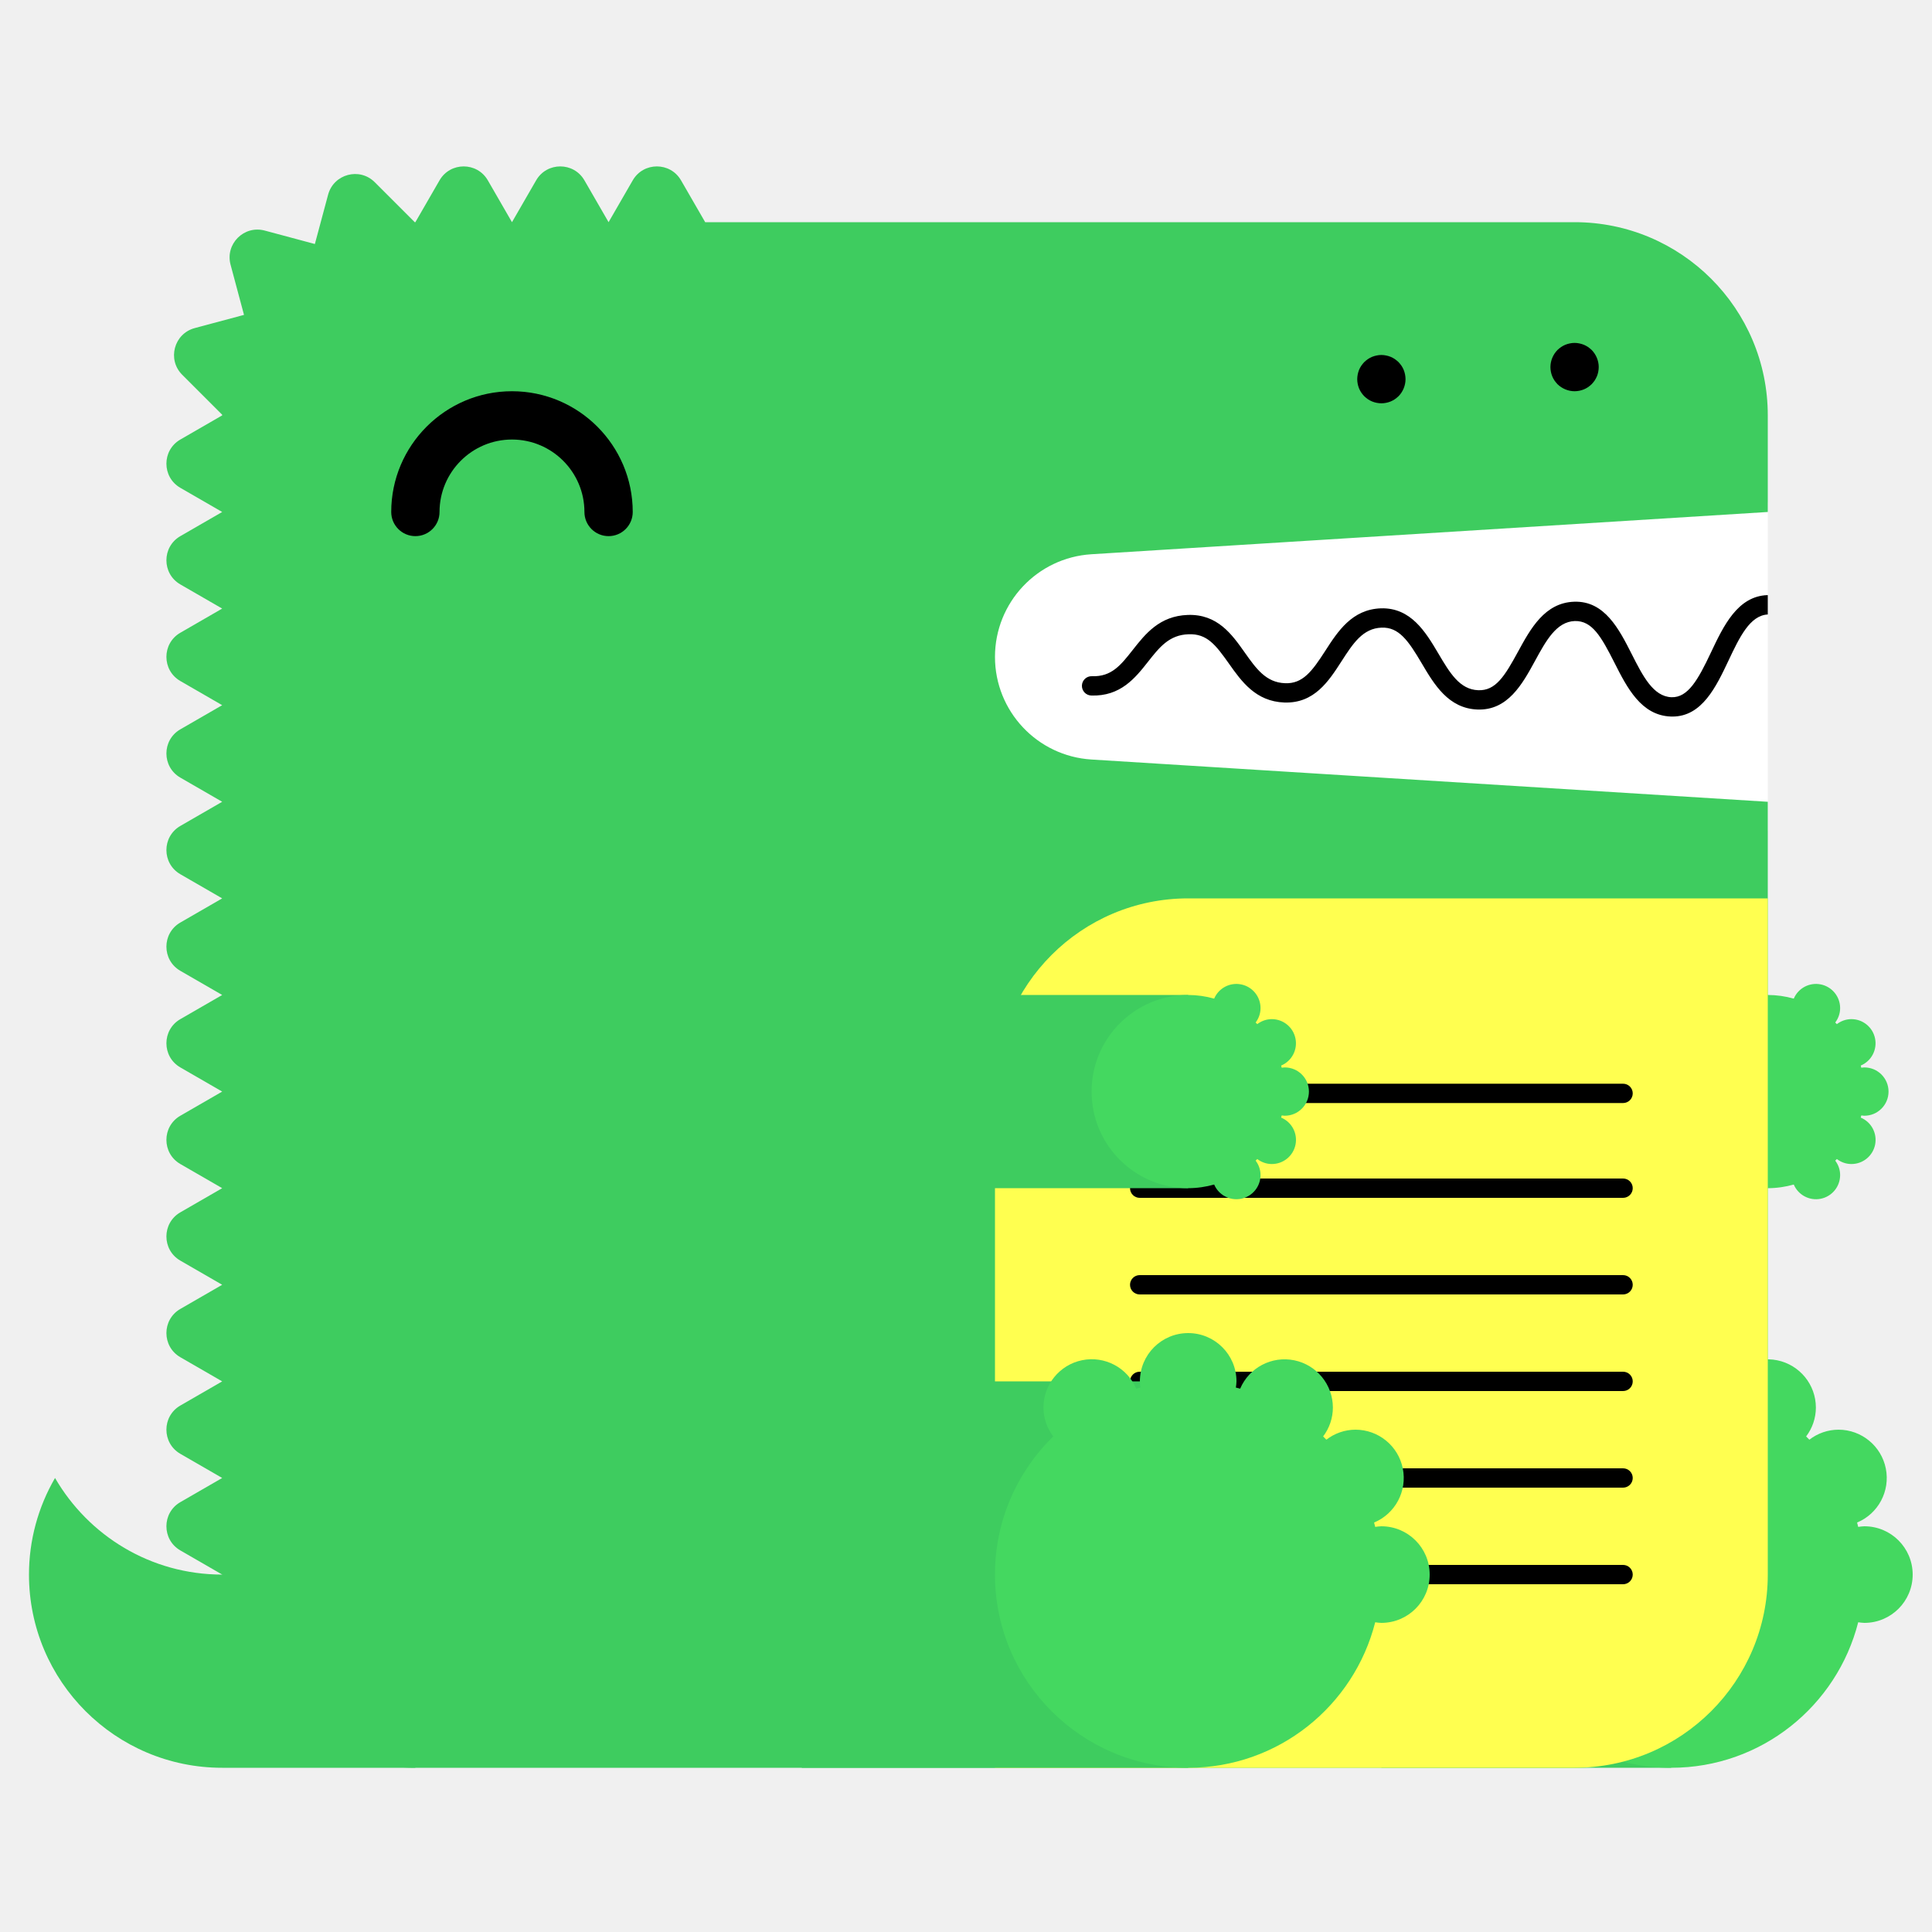
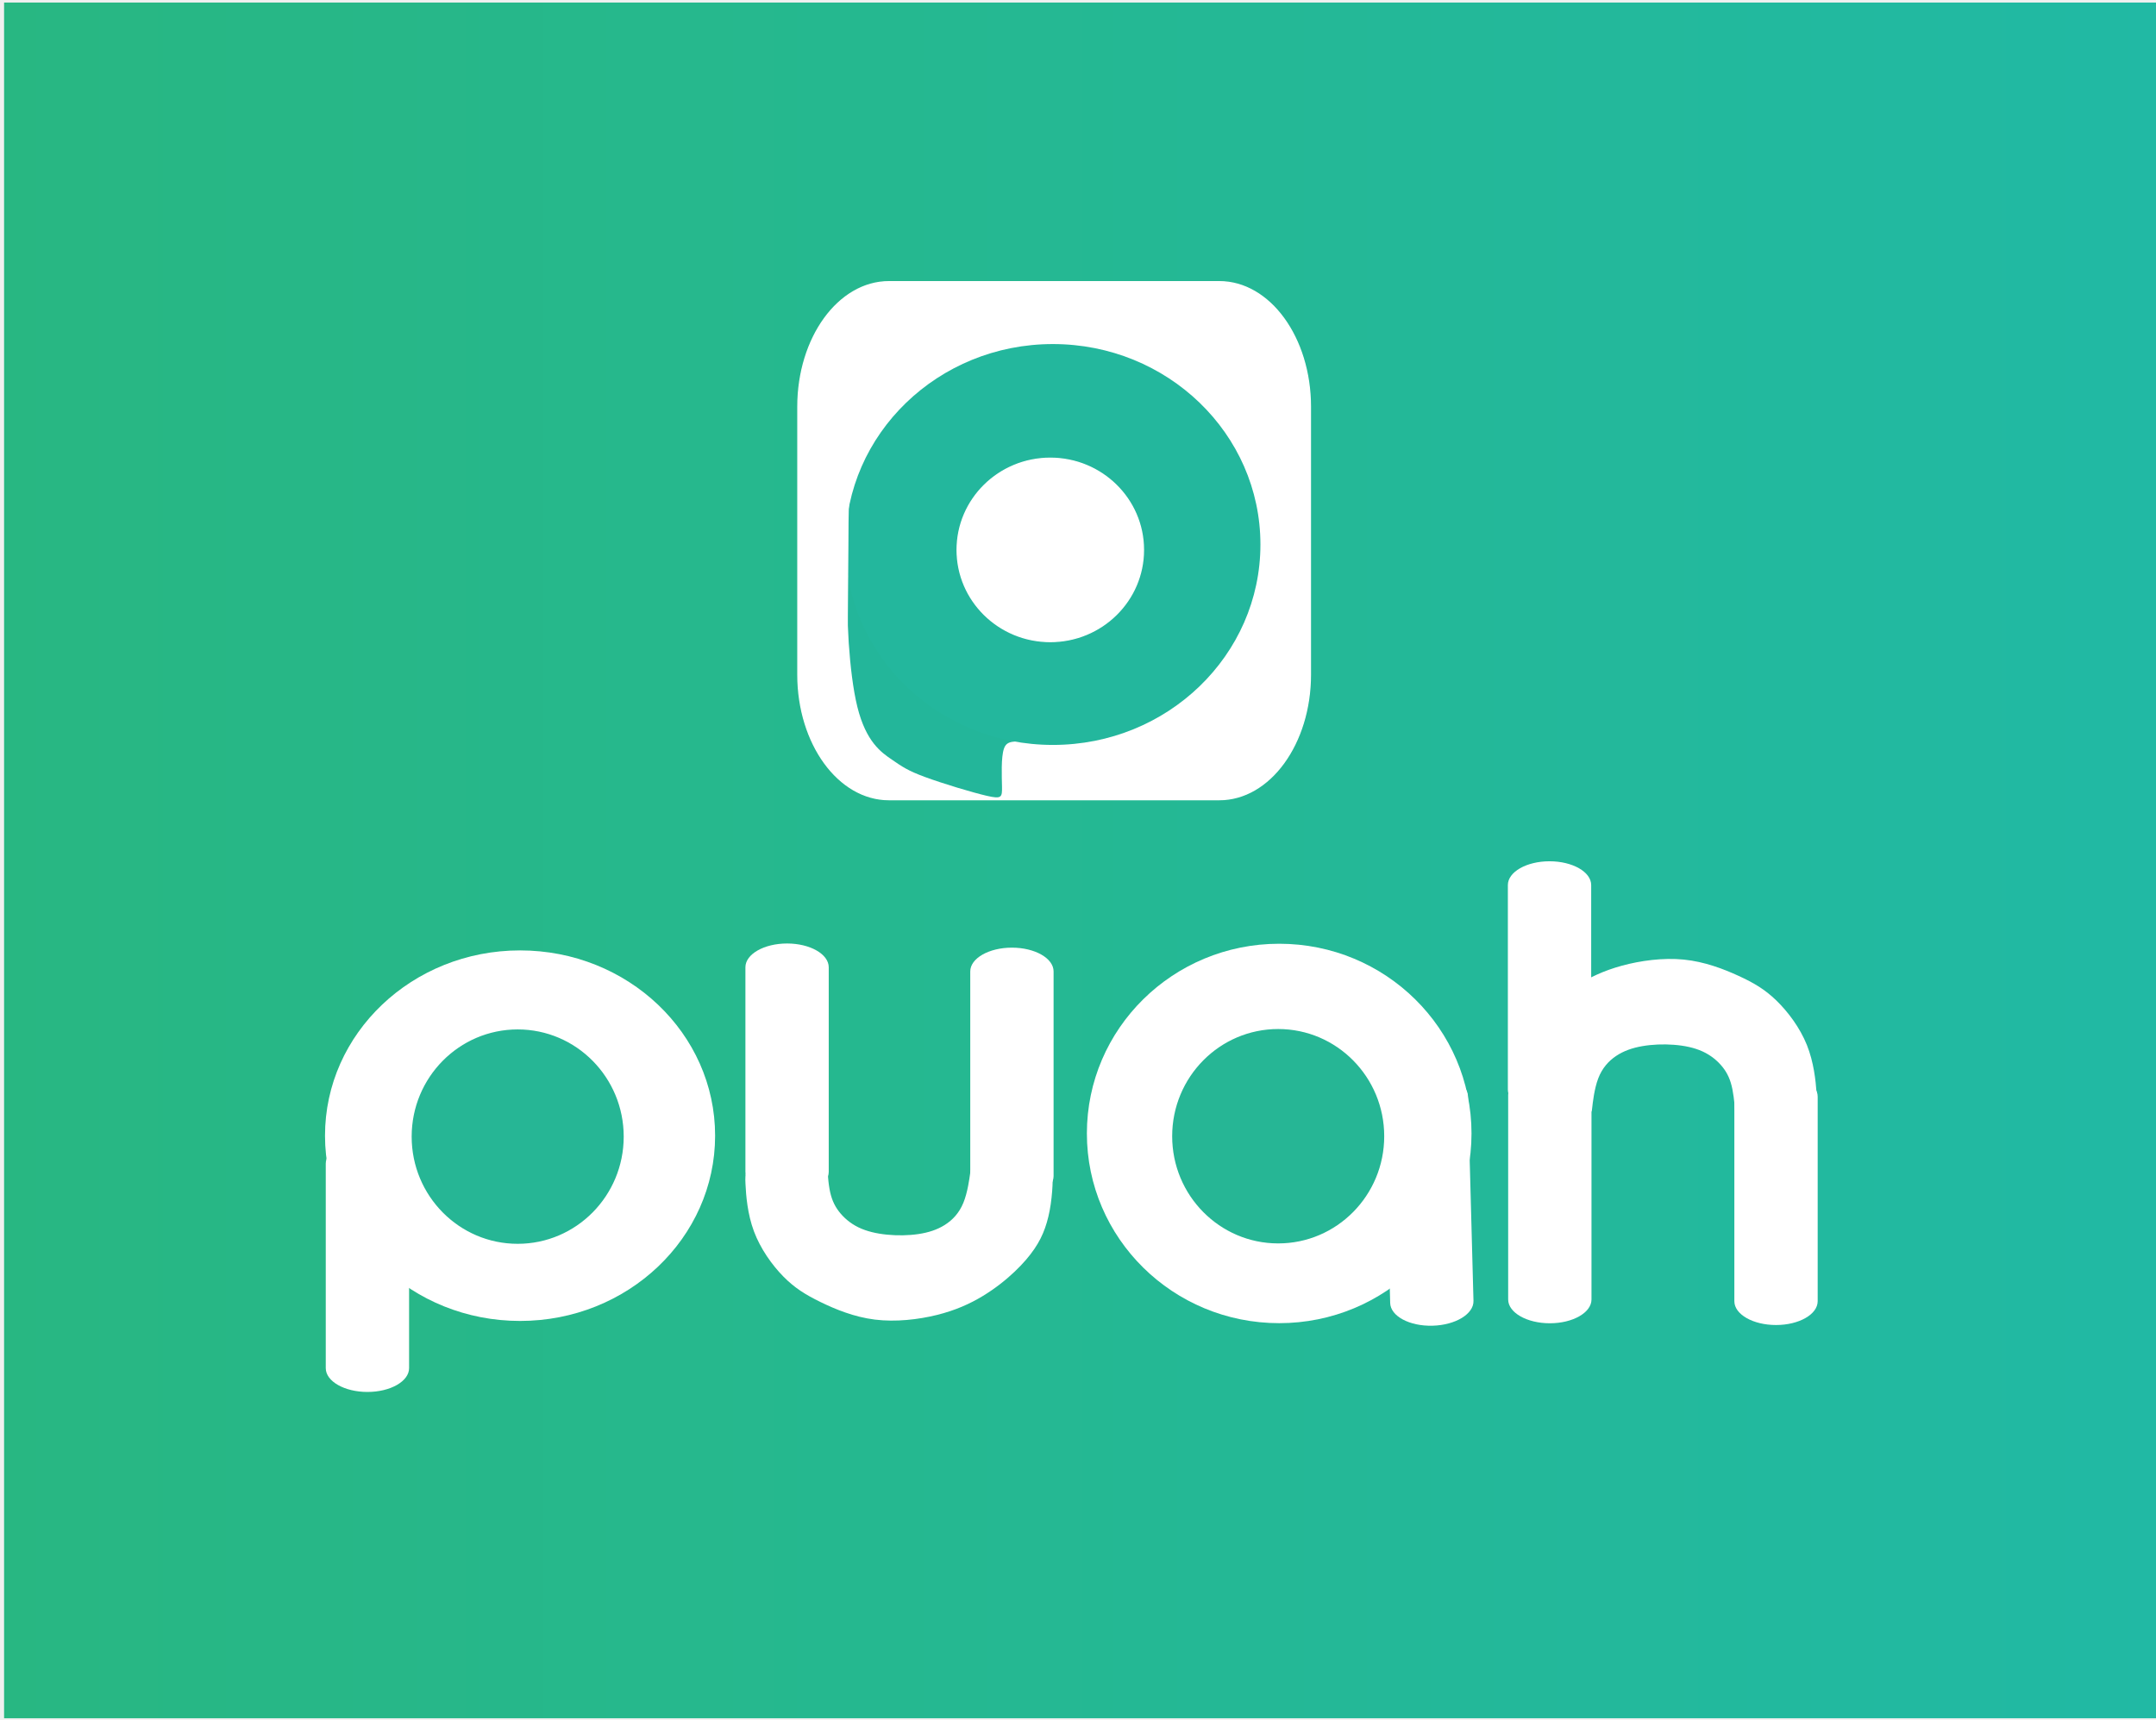
- <svg xmlns="http://www.w3.org/2000/svg" width="200" height="200" viewBox="0 0 200 200">
-   <g fill="none" fill-rule="evenodd">
-     <path fill="#FFF" d="M99 52h84v34H99z" />
-     <path d="M23 163c-7.398 0-13.843-4.027-17.303-10A19.886 19.886 0 0 0 3 163c0 11.046 8.954 20 20 20h20v-20H23z" fill="#3ECC5F" />
-     <path d="M112.98 57.376L183 53V43c0-11.046-8.954-20-20-20H73l-2.5-4.33c-1.112-1.925-3.889-1.925-5 0L63 23l-2.5-4.33c-1.111-1.925-3.889-1.925-5 0L53 23l-2.5-4.33c-1.111-1.925-3.889-1.925-5 0L43 23c-.022 0-.042.003-.065.003l-4.142-4.141c-1.57-1.571-4.252-.853-4.828 1.294l-1.369 5.104-5.192-1.392c-2.148-.575-4.111 1.389-3.535 3.536l1.39 5.193-5.102 1.367c-2.148.576-2.867 3.259-1.296 4.83l4.142 4.142c0 .021-.003.042-.003.064l-4.33 2.5c-1.925 1.111-1.925 3.889 0 5L23 53l-4.33 2.5c-1.925 1.111-1.925 3.889 0 5L23 63l-4.33 2.5c-1.925 1.111-1.925 3.889 0 5L23 73l-4.33 2.5c-1.925 1.111-1.925 3.889 0 5L23 83l-4.33 2.5c-1.925 1.111-1.925 3.889 0 5L23 93l-4.33 2.5c-1.925 1.111-1.925 3.889 0 5L23 103l-4.33 2.5c-1.925 1.111-1.925 3.889 0 5L23 113l-4.33 2.5c-1.925 1.111-1.925 3.889 0 5L23 123l-4.33 2.5c-1.925 1.111-1.925 3.889 0 5L23 133l-4.33 2.5c-1.925 1.111-1.925 3.889 0 5L23 143l-4.33 2.5c-1.925 1.111-1.925 3.889 0 5L23 153l-4.33 2.5c-1.925 1.111-1.925 3.889 0 5L23 163c0 11.046 8.954 20 20 20h120c11.046 0 20-8.954 20-20V83l-70.02-4.376A10.645 10.645 0 0 1 103 68c0-5.621 4.37-10.273 9.98-10.624" fill="#3ECC5F" />
-     <path fill="#3ECC5F" d="M143 183h30v-40h-30z" />
-     <path d="M193 158c-.219 0-.428.037-.639.064-.038-.15-.074-.301-.116-.451A5 5 0 0 0 190.32 148a4.96 4.96 0 0 0-3.016 1.036 26.531 26.531 0 0 0-.335-.336 4.955 4.955 0 0 0 1.011-2.987 5 5 0 0 0-9.599-1.959c-.148-.042-.297-.077-.445-.115.027-.211.064-.42.064-.639a5 5 0 0 0-5-5 5 5 0 0 0-5 5c0 .219.037.428.064.639-.148.038-.297.073-.445.115a4.998 4.998 0 0 0-9.599 1.959c0 1.125.384 2.151 1.011 2.987-3.717 3.632-6.031 8.693-6.031 14.3 0 11.046 8.954 20 20 20 9.339 0 17.16-6.41 19.361-15.064.211.027.42.064.639.064a5 5 0 0 0 5-5 5 5 0 0 0-5-5" fill="#44D860" />
-     <path fill="#3ECC5F" d="M153 123h30v-20h-30z" />
-     <path d="M193 115.5a2.5 2.5 0 1 0 0-5c-.109 0-.214.019-.319.032-.02-.075-.037-.15-.058-.225a2.501 2.501 0 0 0-.963-4.807c-.569 0-1.088.197-1.508.518a6.653 6.653 0 0 0-.168-.168c.314-.417.506-.931.506-1.494a2.5 2.5 0 0 0-4.8-.979A9.987 9.987 0 0 0 183 103c-5.522 0-10 4.478-10 10s4.478 10 10 10c.934 0 1.833-.138 2.69-.377a2.5 2.5 0 0 0 4.8-.979c0-.563-.192-1.077-.506-1.494.057-.055.113-.111.168-.168.42.321.939.518 1.508.518a2.5 2.5 0 0 0 .963-4.807c.021-.074.038-.15.058-.225.105.013.21.032.319.032" fill="#44D860" />
-     <path d="M63 55.5a2.5 2.5 0 0 1-2.5-2.5c0-4.136-3.364-7.5-7.5-7.5s-7.5 3.364-7.5 7.5a2.5 2.5 0 1 1-5 0c0-6.893 5.607-12.5 12.5-12.5S65.5 46.107 65.5 53a2.5 2.5 0 0 1-2.5 2.5" fill="#000" />
-     <path d="M103 183h60c11.046 0 20-8.954 20-20V93h-60c-11.046 0-20 8.954-20 20v70z" fill="#FFFF50" />
-     <path d="M168.02 124h-50.04a1 1 0 1 1 0-2h50.04a1 1 0 1 1 0 2m0 20h-50.04a1 1 0 1 1 0-2h50.04a1 1 0 1 1 0 2m0 20h-50.04a1 1 0 1 1 0-2h50.04a1 1 0 1 1 0 2m0-49.814h-50.04a1 1 0 1 1 0-2h50.04a1 1 0 1 1 0 2m0 19.814h-50.04a1 1 0 1 1 0-2h50.04a1 1 0 1 1 0 2m0 20h-50.04a1 1 0 1 1 0-2h50.04a1 1 0 1 1 0 2M183 61.611c-.012 0-.022-.006-.034-.005-3.09.105-4.552 3.196-5.842 5.923-1.346 2.85-2.387 4.703-4.093 4.647-1.889-.068-2.969-2.202-4.113-4.46-1.314-2.594-2.814-5.536-5.963-5.426-3.046.104-4.513 2.794-5.807 5.167-1.377 2.528-2.314 4.065-4.121 3.994-1.927-.07-2.951-1.805-4.136-3.813-1.321-2.236-2.848-4.75-5.936-4.664-2.994.103-4.465 2.385-5.763 4.4-1.373 2.13-2.335 3.428-4.165 3.351-1.973-.07-2.992-1.51-4.171-3.177-1.324-1.873-2.816-3.993-5.895-3.89-2.928.1-4.399 1.97-5.696 3.618-1.232 1.564-2.194 2.802-4.229 2.724a1 1 0 0 0-.072 2c3.017.101 4.545-1.8 5.872-3.487 1.177-1.496 2.193-2.787 4.193-2.855 1.926-.082 2.829 1.115 4.195 3.045 1.297 1.834 2.769 3.914 5.731 4.021 3.103.104 4.596-2.215 5.918-4.267 1.182-1.834 2.202-3.417 4.15-3.484 1.793-.067 2.769 1.35 4.145 3.681 1.297 2.197 2.766 4.686 5.787 4.796 3.125.108 4.634-2.62 5.949-5.035 1.139-2.088 2.214-4.06 4.119-4.126 1.793-.042 2.728 1.595 4.111 4.33 1.292 2.553 2.757 5.445 5.825 5.556l.169.003c3.064 0 4.518-3.075 5.805-5.794 1.139-2.41 2.217-4.68 4.067-4.773v-2z" fill="#000" />
-     <path fill="#3ECC5F" d="M83 183h40v-40H83z" />
-     <path d="M143 158c-.219 0-.428.037-.639.064-.038-.15-.074-.301-.116-.451A5 5 0 0 0 140.32 148a4.96 4.96 0 0 0-3.016 1.036 26.531 26.531 0 0 0-.335-.336 4.955 4.955 0 0 0 1.011-2.987 5 5 0 0 0-9.599-1.959c-.148-.042-.297-.077-.445-.115.027-.211.064-.42.064-.639a5 5 0 0 0-5-5 5 5 0 0 0-5 5c0 .219.037.428.064.639-.148.038-.297.073-.445.115a4.998 4.998 0 0 0-9.599 1.959c0 1.125.384 2.151 1.011 2.987-3.717 3.632-6.031 8.693-6.031 14.3 0 11.046 8.954 20 20 20 9.339 0 17.16-6.41 19.361-15.064.211.027.42.064.639.064a5 5 0 0 0 5-5 5 5 0 0 0-5-5" fill="#44D860" />
-     <path fill="#3ECC5F" d="M83 123h40v-20H83z" />
-     <path d="M133 115.5a2.5 2.5 0 1 0 0-5c-.109 0-.214.019-.319.032-.02-.075-.037-.15-.058-.225a2.501 2.501 0 0 0-.963-4.807c-.569 0-1.088.197-1.508.518a6.653 6.653 0 0 0-.168-.168c.314-.417.506-.931.506-1.494a2.5 2.5 0 0 0-4.8-.979A9.987 9.987 0 0 0 123 103c-5.522 0-10 4.478-10 10s4.478 10 10 10c.934 0 1.833-.138 2.69-.377a2.5 2.5 0 0 0 4.8-.979c0-.563-.192-1.077-.506-1.494.057-.055.113-.111.168-.168.42.321.939.518 1.508.518a2.5 2.5 0 0 0 .963-4.807c.021-.074.038-.15.058-.225.105.013.21.032.319.032" fill="#44D860" />
-     <path d="M143 41.75c-.16 0-.33-.02-.49-.05a2.52 2.52 0 0 1-.47-.14c-.15-.06-.29-.14-.431-.23-.13-.09-.259-.2-.38-.31-.109-.12-.219-.24-.309-.38s-.17-.28-.231-.43a2.619 2.619 0 0 1-.189-.96c0-.16.02-.33.05-.49.03-.16.08-.31.139-.47.061-.15.141-.29.231-.43.09-.13.2-.26.309-.38.121-.11.25-.22.38-.31.141-.09.281-.17.431-.23.149-.06.31-.11.47-.14.32-.07.65-.07.98 0 .159.03.32.08.47.14.149.06.29.14.43.23.13.09.259.2.38.31.11.12.22.25.31.38.09.14.17.28.23.43.06.16.11.31.14.47.029.16.05.33.05.49 0 .66-.271 1.31-.73 1.77-.121.11-.25.22-.38.31-.14.09-.281.17-.43.23a2.565 2.565 0 0 1-.96.19m20-1.25c-.66 0-1.3-.27-1.771-.73a3.802 3.802 0 0 1-.309-.38c-.09-.14-.17-.28-.231-.43a2.619 2.619 0 0 1-.189-.96c0-.66.27-1.3.729-1.77.121-.11.25-.22.38-.31.141-.09.281-.17.431-.23.149-.06.31-.11.47-.14.32-.07.66-.07.98 0 .159.03.32.08.47.14.149.06.29.14.43.23.13.09.259.2.38.31.459.47.73 1.11.73 1.77 0 .16-.021.33-.05.49-.03.16-.08.32-.14.47-.07.15-.14.29-.23.43-.09.13-.2.26-.31.38-.121.11-.25.22-.38.31-.14.09-.281.17-.43.23a2.565 2.565 0 0 1-.96.19" fill="#000" />
+ <svg xmlns="http://www.w3.org/2000/svg" xmlns:xlink="http://www.w3.org/1999/xlink" version="1.1" id="svg2" width="1310.476" height="1045.571" viewBox="0 0 1310.476 1045.571">
+   <defs id="defs6">
+     <linearGradient id="linearGradient11338">
+       <stop style="stop-color:#28b782;stop-opacity:1;" offset="0" id="stop11334" />
+       <stop style="stop-color:#21b9a4;stop-opacity:1;" offset="1" id="stop11336" />
+     </linearGradient>
+     <linearGradient id="linearGradient1138">
+       <stop style="stop-color:#ffffff;stop-opacity:1;" offset="0" id="stop1136" />
+     </linearGradient>
+     <linearGradient xlink:href="#linearGradient11338" id="linearGradient11340" x1="-59.555" y1="501.258" x2="1367.293" y2="501.258" gradientUnits="userSpaceOnUse" gradientTransform="matrix(0.9182608,0,0,0.917843,57.16885,63.0419)" />
+   </defs>
+   <g id="g8">
+     <rect style="fill:url(#linearGradient11340);fill-opacity:1;fill-rule:evenodd;stroke:none;stroke-width:0.918;stroke-opacity:1" id="rect11332" width="1310.219" height="1043.143" x="2.481" y="1.547" rx="0" ry="0" />
+     <rect style="fill:#ffffff;fill-opacity:1;stroke:none;stroke-width:0.62;stroke-opacity:1" id="rect8888-2-8-8-7" width="50.646" height="153.343" x="1054.188" y="652.266" rx="70.905" ry="14.466" />
+     <ellipse style="fill:#ffffff;fill-opacity:1;stroke:none;stroke-width:0.721;stroke-opacity:1" id="path11188" cx="777.53" cy="689.14" rx="116.892" ry="115.344" />
+     <rect style="fill:#ffffff;fill-opacity:1;stroke:none;stroke-width:0.62;stroke-opacity:1" id="rect8888-2-8-4" width="50.645" height="153.345" x="-874.087" y="-828.046" rx="70.904" ry="14.467" transform="matrix(-0.9996726,0.02558526,-0.02682052,-0.9996403,0,0)" />
+     <g id="g11127" transform="matrix(0.7421726,0,0,0.7248685,174.5274,113.3177)">
+       <g id="g10393" transform="translate(308.9436,140.2033)">
+         <g id="g10387">
+           <g id="g9670" transform="translate(-308.9436,-143.9255)">
+             <rect style="fill:#ffffff;fill-opacity:1;stroke:none;stroke-width:0.846;stroke-opacity:1" id="rect8888" width="68.241" height="211.546" x="31.639" y="803.378" rx="95.537" ry="19.957" />
+             <ellipse style="fill:#ffffff;fill-opacity:1;stroke:none;stroke-width:1.047;stroke-opacity:1" id="path9616" cx="190.763" cy="799.966" rx="159.745" ry="155.402" />
+           </g>
+         </g>
+       </g>
+       <ellipse style="fill:#26b695;fill-opacity:1;stroke:#ffffff;stroke-width:1.161;stroke-opacity:1" id="path3585-1" cx="188.819" cy="797.035" rx="87.411" ry="90.494" />
+       <ellipse style="fill:#26b695;fill-opacity:1;stroke:#ffffff;stroke-width:1.161;stroke-opacity:1" id="path3585-1-6" cx="811.665" cy="796.703" rx="87.411" ry="90.494" />
+     </g>
+     <g id="g11134" transform="matrix(0.7421726,0,0,0.7173295,507.9884,92.68306)">
+       <rect style="fill:#ffffff;fill-opacity:1;stroke:#ffffff;stroke-width:1.005;stroke-opacity:1" id="rect353" width="419.78" height="439.074" x="-31.027" y="109.529" ry="106.052" rx="74.587" />
+       <path style="fill:#23b69a;fill-opacity:1;stroke:none;stroke-width:1.005;stroke-opacity:1" d="m 123.704,545.314 c 12.2,2.926 12.613,1.254 12.459,-7.653 -0.155,-8.907 -0.879,-25.049 1.603,-32.363 2.482,-7.314 8.169,-5.799 21.935,-6.495 13.767,-0.696 35.612,-3.603 53.216,-7.517 17.603,-3.915 30.963,-8.837 45.904,-19.208 14.941,-10.371 31.463,-26.191 43.824,-38.722 12.361,-12.531 20.559,-21.771 18.062,-23.529 -2.497,-1.758 -15.69,3.967 -63.966,3.14 -48.276,-0.827 -131.631,-8.206 -177.613,-17.622 -45.982,-9.416 -54.586,-20.868 -60.376,-30.66 -5.789,-9.792 -8.763,-17.922 -9.361,3.405 -0.598,21.327 1.179,72.11 8.324,101.891 7.145,29.781 19.655,38.557 28.186,44.617 8.53,6.06 13.079,9.403 27.348,14.836 14.269,5.433 38.256,12.955 50.456,15.881 z" id="path3587" />
+       <ellipse style="fill:#23b79d;fill-opacity:1;stroke:none;stroke-width:0.979;stroke-opacity:1" id="path4648" cx="177.826" cy="332.3" rx="169.981" ry="169.887" />
+       <ellipse style="fill:#ffffff;fill-opacity:1;stroke:#ffffff;stroke-width:1.005;stroke-opacity:1" id="path3585" cx="175.711" cy="336.886" rx="76.305" ry="77.734" />
+       <path style="fill:#ffffff;fill-opacity:1;stroke:none;stroke-width:1.005;stroke-opacity:1" d="m 29.158,242.593 c 0.171,0.422 -9.431,7.176 -14.136,22.762 -4.705,15.585 -4.513,40 -4.644,67.139 -0.131,27.139 -0.586,57.001 -0.451,77.802 0.136,20.802 0.861,32.54 -1.078,33.202 -1.94,0.661 -6.546,-9.756 -6.948,-43.187 -0.402,-33.431 3.399,-89.874 10.272,-121.052 6.873,-31.178 16.816,-37.088 16.986,-36.666 z" id="path8882" />
+     </g>
+     <rect style="fill:#ffffff;fill-opacity:1;stroke:none;stroke-width:0.62;stroke-opacity:1" id="rect8888-2" width="50.646" height="153.343" x="453.082" y="573.643" rx="70.905" ry="14.466" />
+     <rect style="fill:#ffffff;fill-opacity:1;stroke:none;stroke-width:0.62;stroke-opacity:1" id="rect8888-2-8" width="50.646" height="153.343" x="589.752" y="576.169" rx="70.905" ry="14.466" />
+     <rect style="fill:#ffffff;fill-opacity:1;stroke:none;stroke-width:0.62;stroke-opacity:1" id="rect8888-2-8-8" width="50.646" height="153.343" x="916.706" y="651.201" rx="70.905" ry="14.466" />
+     <rect style="fill:#ffffff;fill-opacity:1;stroke:none;stroke-width:0.62;stroke-opacity:1" id="rect8888-2-8-8-6" width="50.646" height="153.343" x="916.522" y="523.656" rx="70.905" ry="14.466" />
+     <path style="fill:#ffffff;fill-opacity:1;stroke:none;stroke-width:0.734;stroke-opacity:1" d="m 494.103,708.726 c 8.236,-0.82 8.39,-3.626 8.598,-1.345 0.208,2.282 0.471,9.651 1.482,15.4 1.011,5.749 2.77,9.877 5.663,13.69 2.893,3.813 6.918,7.311 11.922,9.748 5.004,2.438 10.988,3.815 17.352,4.451 6.364,0.636 13.109,0.53 19.147,-0.371 6.038,-0.901 11.368,-2.597 16.046,-5.565 4.678,-2.968 8.703,-7.207 11.259,-13.456 2.557,-6.249 3.644,-14.508 4.134,-18.005 0.49,-3.498 0.381,-2.234 8.541,-1.285 8.16,0.949 24.587,1.585 32.95,2.16 8.364,0.574 8.663,1.086 8.629,4.133 -0.035,3.047 -0.404,8.629 -1.155,13.825 -0.751,5.196 -1.884,10.007 -3.443,14.428 -1.559,4.422 -3.543,8.455 -6.485,12.781 -2.941,4.326 -6.839,8.946 -12.045,13.878 -5.206,4.932 -11.72,10.177 -19.383,14.814 -7.663,4.636 -16.475,8.664 -27.789,11.473 -11.314,2.809 -25.13,4.399 -37.75,2.835 -12.62,-1.563 -24.042,-6.28 -33.099,-10.705 -9.057,-4.425 -15.747,-8.559 -22.601,-15.554 -6.854,-6.995 -13.871,-16.852 -17.815,-27.425 -3.944,-10.573 -4.814,-21.861 -5.141,-28.883 -0.326,-7.022 -0.109,-9.778 8.16,-10.573 8.269,-0.795 24.587,0.371 32.823,-0.449 z" id="path9664" />
+     <path style="fill:#ffffff;fill-opacity:1;stroke:none;stroke-width:0.734;stroke-opacity:1" d="m 1063.434,676.106 c -8.213,1.013 -8.298,3.822 -8.562,1.546 -0.264,-2.276 -0.708,-9.637 -1.861,-15.36 -1.152,-5.724 -3.013,-9.809 -5.998,-13.553 -2.986,-3.744 -7.096,-7.146 -12.159,-9.466 -5.063,-2.319 -11.079,-3.556 -17.457,-4.043 -6.378,-0.486 -13.118,-0.222 -19.132,0.821 -6.014,1.042 -11.301,2.863 -15.905,5.94 -4.603,3.077 -8.523,7.41 -10.925,13.717 -2.402,6.307 -3.286,14.589 -3.69,18.097 -0.403,3.508 -0.326,2.243 -8.507,1.485 -8.181,-0.758 -24.619,-1.008 -32.994,-1.386 -8.375,-0.378 -8.688,-0.882 -8.728,-3.929 -0.04,-3.047 0.192,-8.636 0.815,-13.848 0.623,-5.212 1.637,-10.048 3.087,-14.505 1.45,-4.457 3.334,-8.535 6.168,-12.929 2.834,-4.394 6.617,-9.104 11.7,-14.157 5.083,-5.053 11.466,-10.449 19.013,-15.264 7.547,-4.815 16.257,-9.048 27.499,-12.122 11.242,-3.074 25.015,-4.987 37.669,-3.721 12.655,1.267 24.19,5.713 33.353,9.925 9.163,4.211 15.953,8.187 22.978,15.019 7.024,6.833 14.281,16.522 18.485,26.999 4.203,10.477 5.351,21.742 5.85,28.754 0.499,7.012 0.349,9.772 -7.897,10.761 -8.247,0.989 -24.589,0.207 -32.802,1.22 z" id="path9664-1" />
  </g>
</svg>
